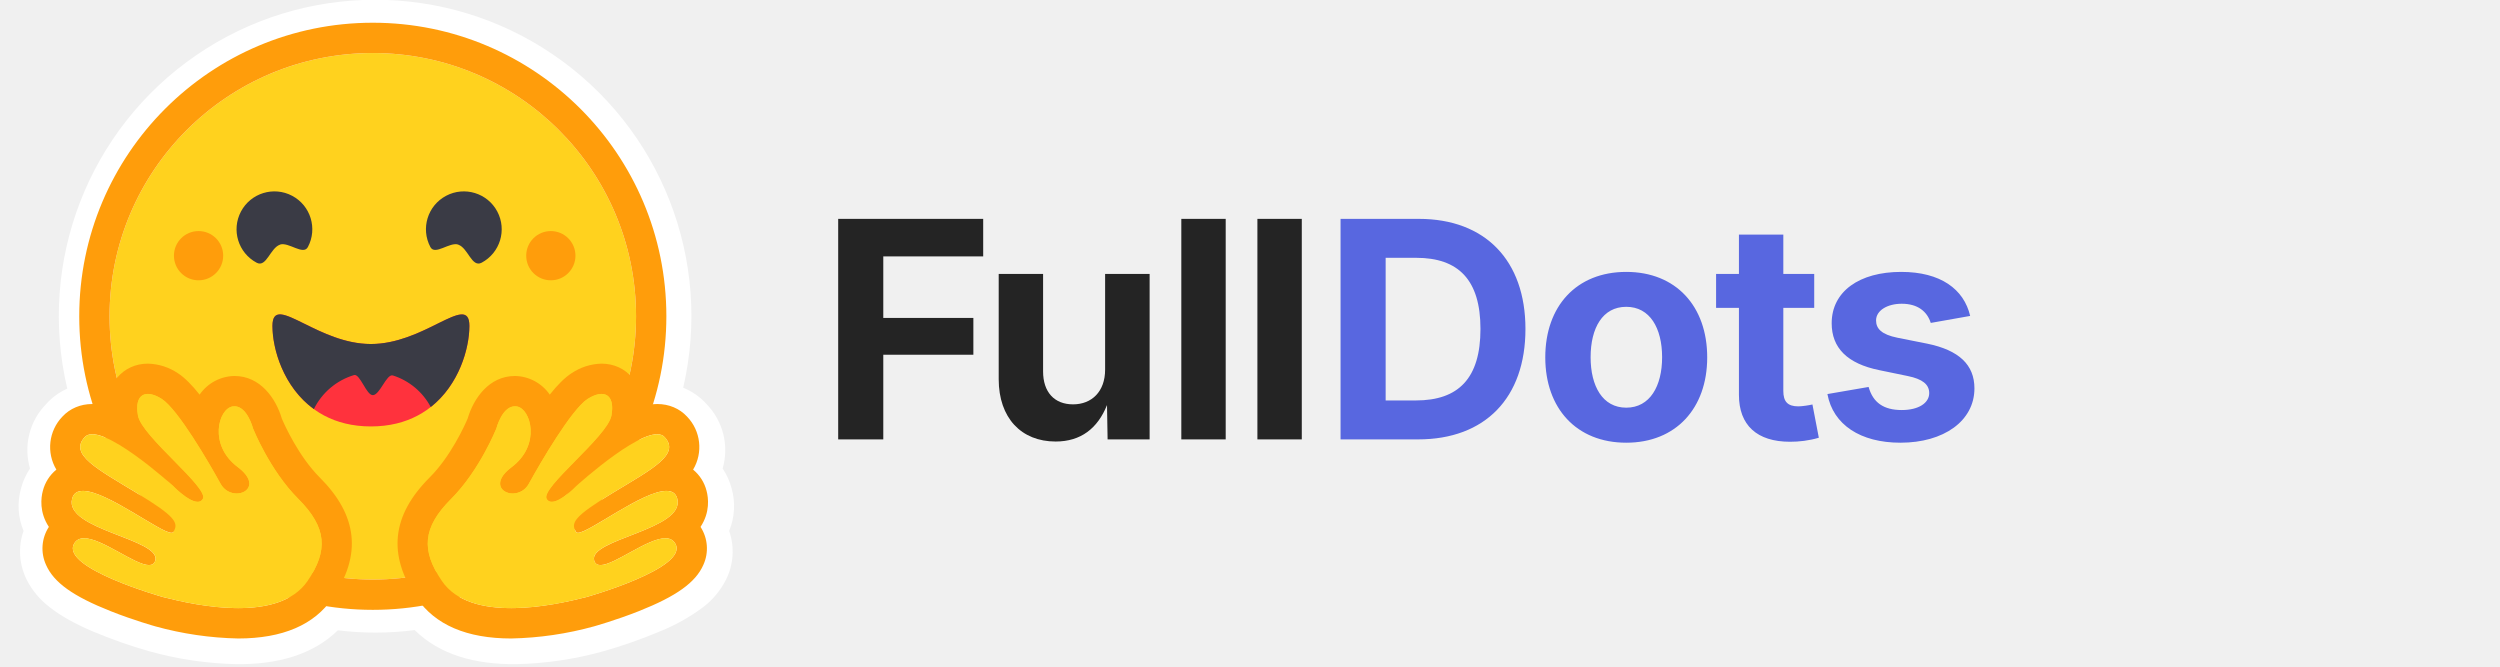
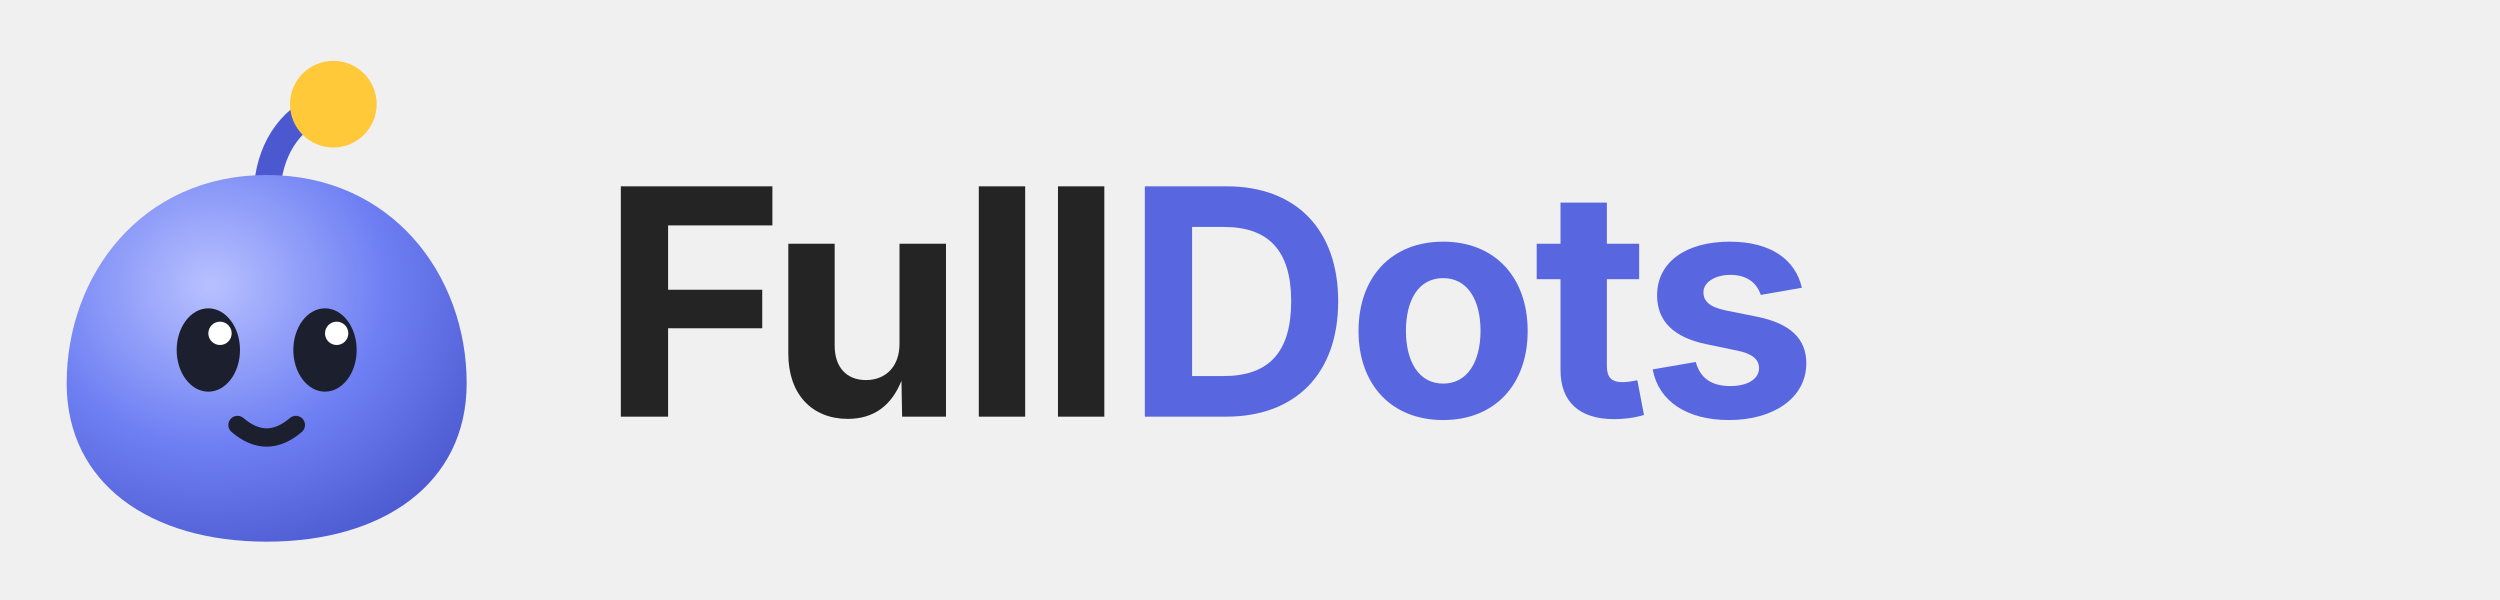
- <svg xmlns="http://www.w3.org/2000/svg" viewBox="0 0 330 88" width="660" height="176" fill="none">
-   <g transform="translate(2 0)">
-     <path fill="#fff" d="M94.25 70.08a8.28 8.28 0 0 1-.43 6.46 10.57 10.57 0 0 1-3 3.6 25.18 25.18 0 0 1-5.7 3.2 65.74 65.74 0 0 1-7.56 2.65 46.67 46.67 0 0 1-11.42 1.68c-5.42.05-10.09-1.23-13.4-4.5a40.4 40.4 0 0 1-10.14.03c-3.34 3.25-7.99 4.52-13.39 4.47a46.82 46.82 0 0 1-11.43-1.68 66.37 66.37 0 0 1-7.55-2.65c-2.28-.98-4.17-2-5.68-3.2a10.5 10.5 0 0 1-3.02-3.6c-.99-2-1.18-4.3-.42-6.46a8.54 8.54 0 0 1-.33-5.63c.25-.95.66-1.83 1.18-2.61a8.67 8.67 0 0 1 2.1-8.47 8.23 8.23 0 0 1 2.82-2.07 41.75 41.75 0 1 1 81.3-.12 8.27 8.27 0 0 1 3.11 2.19 8.7 8.7 0 0 1 2.1 8.47c.52.78.93 1.66 1.18 2.61a8.61 8.61 0 0 1-.32 5.63Z" />
-     <path fill="#FFD21E" d="M47.21 76.5a34.75 34.75 0 1 0 0-69.5 34.75 34.75 0 0 0 0 69.5Z" />
-     <path fill="#FF9D0B" d="M81.96 41.75a34.75 34.75 0 1 0-69.5 0 34.75 34.75 0 0 0 69.5 0Zm-73.5 0a38.75 38.75 0 1 1 77.5 0 38.75 38.75 0 0 1-77.5 0Z" />
-     <path fill="#3A3B45" d="M58.5 32.3c1.28.44 1.78 3.06 3.07 2.38a5 5 0 1 0-6.76-2.07c.61 1.15 2.55-.72 3.7-.32ZM34.95 32.3c-1.28.44-1.79 3.06-3.07 2.38a5 5 0 1 1 6.76-2.07c-.61 1.15-2.56-.72-3.7-.32Z" />
-     <path fill="#FF323D" d="M46.96 56.29c9.83 0 13-8.76 13-13.26 0-2.34-1.57-1.6-4.09-.36-2.33 1.15-5.46 2.74-8.9 2.74-7.19 0-13-6.88-13-2.38s3.16 13.26 13 13.26Z" />
-     <path fill="#3A3B45" fill-rule="evenodd" d="M39.43 54a8.7 8.7 0 0 1 5.3-4.49c.4-.12.81.57 1.24 1.28.4.68.82 1.37 1.24 1.37.45 0 .9-.68 1.33-1.35.45-.7.89-1.38 1.32-1.25a8.61 8.61 0 0 1 5 4.17c3.73-2.94 5.1-7.74 5.1-10.7 0-2.34-1.57-1.6-4.09-.36l-.14.07c-2.31 1.15-5.39 2.67-8.77 2.67s-6.45-1.52-8.77-2.67c-2.6-1.29-4.23-2.1-4.23.29 0 3.05 1.46 8.06 5.47 10.97Z" clip-rule="evenodd" />
-     <path fill="#FF9D0B" d="M70.71 37a3.25 3.25 0 1 0 0-6.5 3.25 3.25 0 0 0 0 6.5ZM24.21 37a3.25 3.25 0 1 0 0-6.5 3.25 3.25 0 0 0 0 6.5ZM17.52 48c-1.62 0-3.06.66-4.07 1.87a5.97 5.97 0 0 0-1.33 3.76 7.1 7.1 0 0 0-1.94-.3c-1.55 0-2.95.59-3.94 1.66a5.8 5.8 0 0 0-.8 7 5.3 5.3 0 0 0-1.79 2.82c-.24.9-.48 2.8.8 4.74a5.22 5.22 0 0 0-.37 5.02c1.02 2.32 3.57 4.14 8.52 6.1 3.07 1.22 5.89 2 5.91 2.01a44.33 44.33 0 0 0 10.93 1.6c5.86 0 10.05-1.8 12.46-5.34 3.88-5.69 3.33-10.9-1.7-15.92-2.77-2.78-4.62-6.87-5-7.77-.78-2.66-2.84-5.62-6.25-5.62a5.7 5.7 0 0 0-4.6 2.46c-1-1.26-1.98-2.25-2.86-2.82A7.4 7.4 0 0 0 17.52 48Zm0 4c.51 0 1.14.22 1.82.65 2.14 1.36 6.25 8.43 7.76 11.18.5.92 1.37 1.31 2.14 1.31 1.55 0 2.75-1.53.15-3.48-3.92-2.93-2.55-7.72-.68-8.01.08-.02.17-.02.24-.02 1.7 0 2.45 2.93 2.45 2.93s2.2 5.52 5.98 9.3c3.77 3.77 3.97 6.8 1.22 10.83-1.88 2.75-5.47 3.58-9.16 3.58-3.81 0-7.73-.9-9.92-1.46-.11-.03-13.45-3.8-11.76-7 .28-.54.75-.76 1.34-.76 2.38 0 6.7 3.54 8.57 3.54.41 0 .7-.17.83-.6.79-2.85-12.06-4.05-10.98-8.17.2-.73.71-1.02 1.44-1.02 3.14 0 10.2 5.53 11.68 5.53.11 0 .2-.03.24-.1.74-1.2.33-2.04-4.9-5.2-5.21-3.16-8.88-5.06-6.8-7.33.24-.26.58-.38 1-.38 3.17 0 10.66 6.82 10.66 6.82s2.02 2.1 3.25 2.1c.28 0 .52-.1.68-.38.86-1.46-8.06-8.22-8.56-11.01-.34-1.9.24-2.85 1.31-2.85Z" />
-     <path fill="#FFD21E" d="M38.6 76.69c2.75-4.04 2.55-7.07-1.22-10.84-3.78-3.77-5.98-9.3-5.98-9.3s-.82-3.2-2.69-2.9c-1.87.3-3.24 5.08.68 8.01 3.91 2.93-.78 4.92-2.29 2.17-1.5-2.75-5.62-9.82-7.76-11.18-2.13-1.35-3.63-.6-3.13 2.2.5 2.79 9.43 9.55 8.56 11-.87 1.47-3.93-1.71-3.93-1.71s-9.57-8.71-11.66-6.44c-2.08 2.27 1.59 4.17 6.8 7.33 5.23 3.16 5.64 4 4.9 5.2-.75 1.2-12.28-8.53-13.36-4.4-1.08 4.11 11.77 5.3 10.98 8.15-.8 2.85-9.06-5.38-10.74-2.18-1.7 3.21 11.65 6.98 11.76 7.01 4.3 1.12 15.25 3.49 19.08-2.12Z" />
-     <path fill="#FF9D0B" d="M77.4 48c1.62 0 3.07.66 4.07 1.87a5.97 5.97 0 0 1 1.33 3.76 7.1 7.1 0 0 1 1.95-.3c1.55 0 2.95.59 3.94 1.66a5.8 5.8 0 0 1 .8 7 5.3 5.3 0 0 1 1.78 2.82c.24.9.48 2.8-.8 4.74a5.22 5.22 0 0 1 .37 5.02c-1.02 2.32-3.57 4.14-8.51 6.1-3.08 1.22-5.9 2-5.92 2.01a44.33 44.33 0 0 1-10.93 1.6c-5.86 0-10.05-1.8-12.46-5.34-3.88-5.69-3.33-10.9 1.7-15.92 2.78-2.78 4.63-6.87 5.01-7.77.78-2.66 2.83-5.62 6.24-5.62a5.7 5.7 0 0 1 4.6 2.46c1-1.26 1.98-2.25 2.87-2.82A7.4 7.4 0 0 1 77.4 48Zm0 4c-.51 0-1.13.22-1.82.65-2.13 1.36-6.25 8.43-7.76 11.18a2.43 2.43 0 0 1-2.14 1.31c-1.54 0-2.75-1.53-.14-3.48 3.91-2.93 2.54-7.72.67-8.01a1.54 1.54 0 0 0-.24-.02c-1.7 0-2.45 2.93-2.45 2.93s-2.2 5.52-5.97 9.3c-3.78 3.77-3.98 6.8-1.22 10.83 1.87 2.75 5.47 3.58 9.15 3.58 3.82 0 7.73-.9 9.93-1.46.1-.03 13.45-3.8 11.76-7-.29-.54-.75-.76-1.34-.76-2.38 0-6.71 3.54-8.57 3.54-.42 0-.71-.17-.83-.6-.8-2.85 12.05-4.05 10.97-8.17-.19-.73-.7-1.02-1.44-1.02-3.14 0-10.2 5.53-11.68 5.53-.1 0-.19-.03-.23-.1-.74-1.2-.34-2.04 4.88-5.2 5.23-3.16 8.9-5.06 6.8-7.33-.23-.26-.57-.38-.98-.38-3.18 0-10.67 6.82-10.67 6.82s-2.02 2.1-3.24 2.1a.74.74 0 0 1-.68-.38c-.87-1.46 8.05-8.22 8.55-11.01.34-1.9-.24-2.85-1.31-2.85Z" />
-     <path fill="#FFD21E" d="M56.33 76.69c-2.75-4.04-2.56-7.07 1.22-10.84 3.77-3.77 5.97-9.3 5.97-9.3s.82-3.2 2.7-2.9c1.86.3 3.23 5.08-.68 8.01-3.92 2.93.78 4.92 2.28 2.17 1.51-2.75 5.63-9.82 7.76-11.18 2.13-1.35 3.64-.6 3.13 2.2-.5 2.79-9.42 9.55-8.55 11 .86 1.47 3.92-1.71 3.92-1.71s9.58-8.71 11.66-6.44c2.08 2.27-1.58 4.17-6.8 7.33-5.23 3.16-5.63 4-4.9 5.2.75 1.2 12.28-8.53 13.36-4.4 1.08 4.11-11.76 5.3-10.97 8.15.8 2.85 9.05-5.38 10.74-2.18 1.69 3.21-11.65 6.98-11.76 7.01-4.31 1.12-15.26 3.49-19.08-2.12Z" />
+ <svg xmlns="http://www.w3.org/2000/svg" viewBox="0 0 300 72" width="600" height="144">
+   <defs>
+     <radialGradient id="m" cx="36%" cy="30%" r="80%">
+       <stop offset="0" stop-color="#b8c1ff" />
+       <stop offset=".55" stop-color="#6e7ff3" />
+       <stop offset="1" stop-color="#4b58cf" />
+     </radialGradient>
+   </defs>
+   <g transform="translate(0 6)">
+     <path d="M32 18C32 13 34 9 38 7" fill="none" stroke="#4b58cf" stroke-width="3.2" stroke-linecap="round" />
+     <circle cx="40" cy="6.5" r="5.2" fill="#ffc93a" />
+     <path d="M32 15C47 15 56 27 56 40C56 52 46 59 32 59C18 59 8 52 8 40C8 27 17 15 32 15Z" fill="url(#m)" />
+     <ellipse cx="25" cy="36" rx="3.8" ry="5" fill="#1c1f2e" />
+     <ellipse cx="39" cy="36" rx="3.8" ry="5" fill="#1c1f2e" />
+     <circle cx="26.4" cy="34" r="1.4" fill="#fff" />
+     <circle cx="40.4" cy="34" r="1.4" fill="#fff" />
+     <path d="M28.5 45Q32 48 35.5 45" fill="none" stroke="#1c1f2e" stroke-width="2.2" stroke-linecap="round" />
  </g>
-   <text x="108" y="58" font-family="-apple-system, BlinkMacSystemFont, 'Segoe UI', Inter, Helvetica, Arial, sans-serif" font-size="40" font-weight="700" letter-spacing="-0.8" fill="#242424">Full<tspan fill="#5867e0">Dots</tspan>
+   <text x="72" y="50" font-family="-apple-system, BlinkMacSystemFont, 'Segoe UI', Inter, Helvetica, Arial, sans-serif" font-size="38" font-weight="700" letter-spacing="-0.8" fill="#242424">Full<tspan fill="#5867e0">Dots</tspan>
  </text>
</svg>
